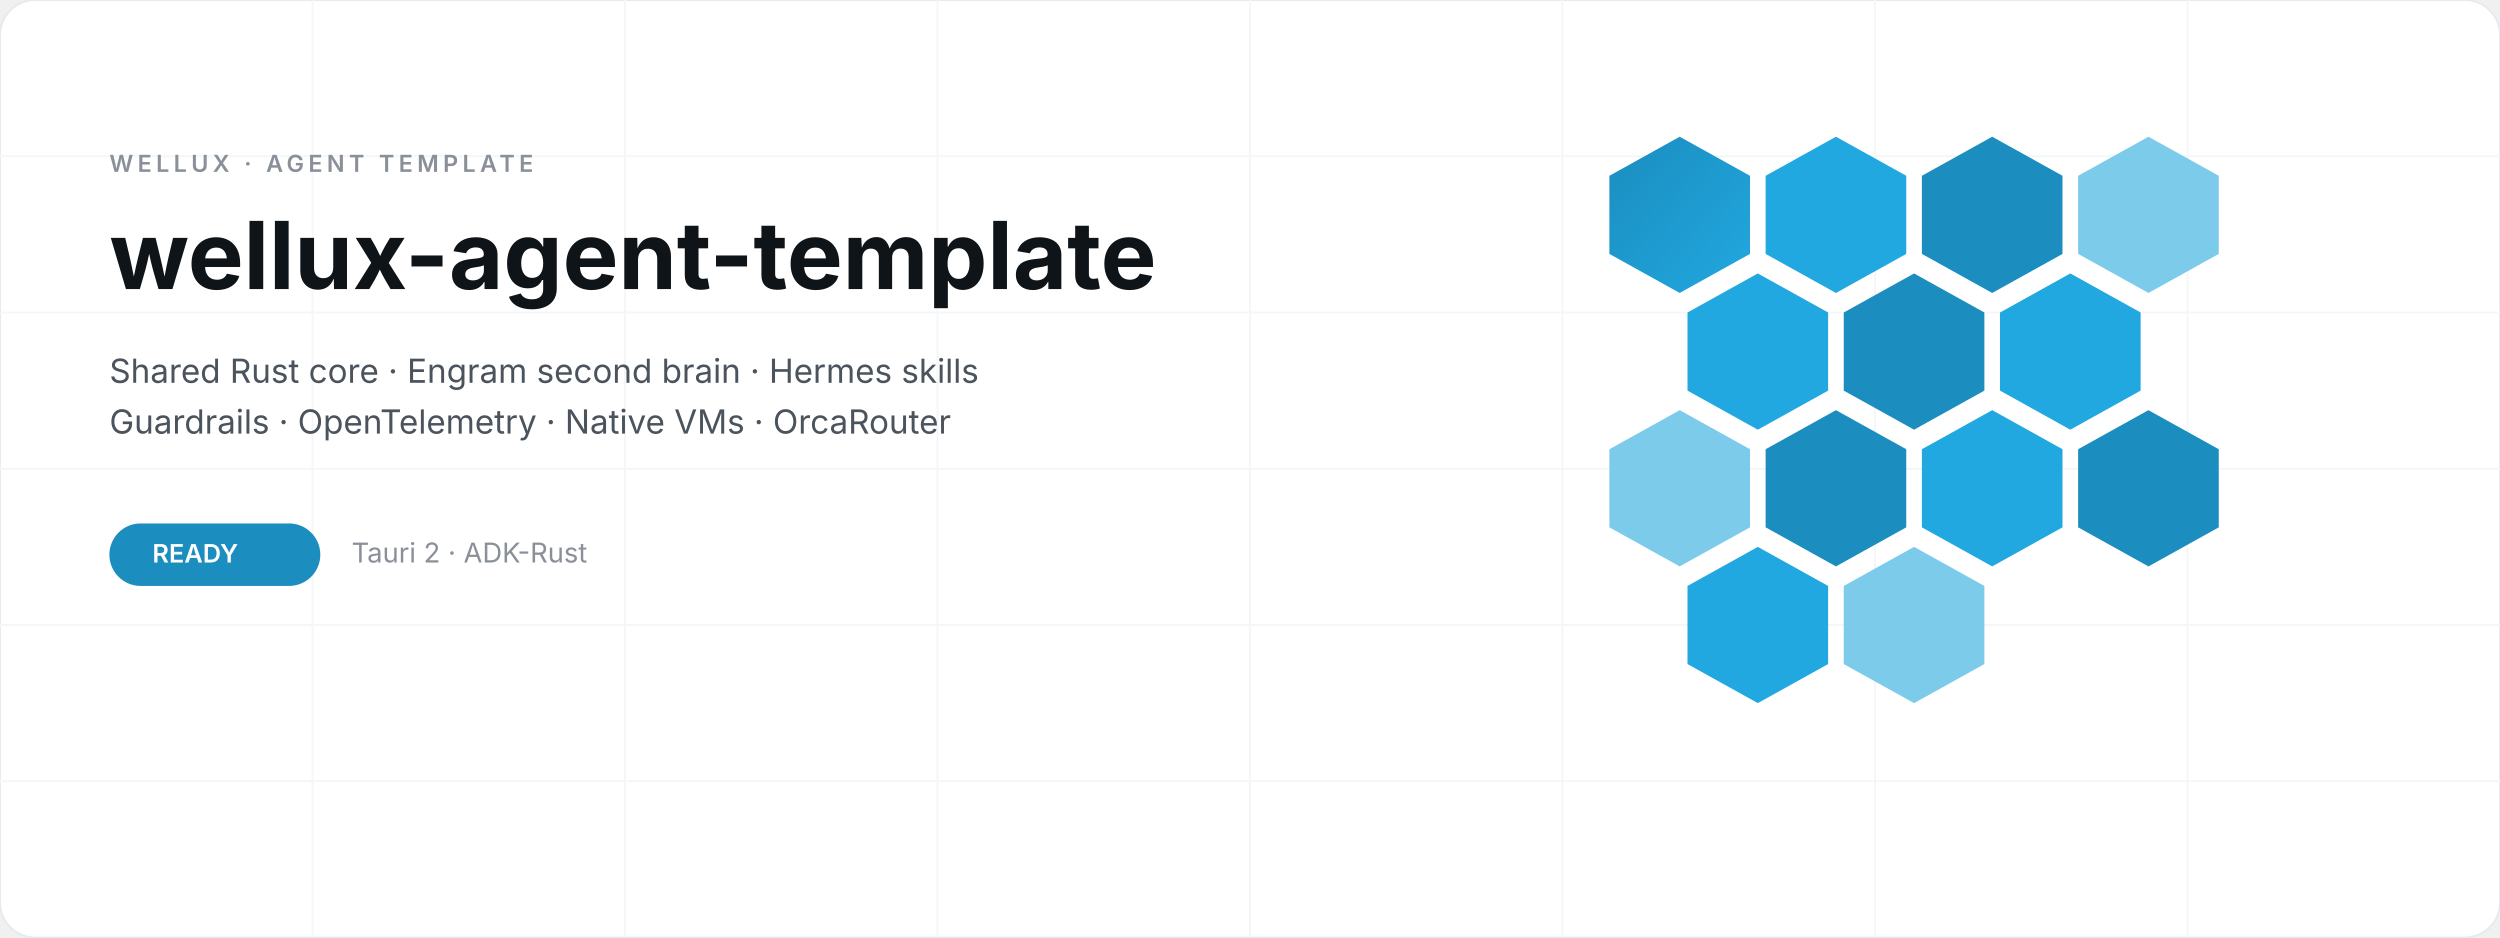
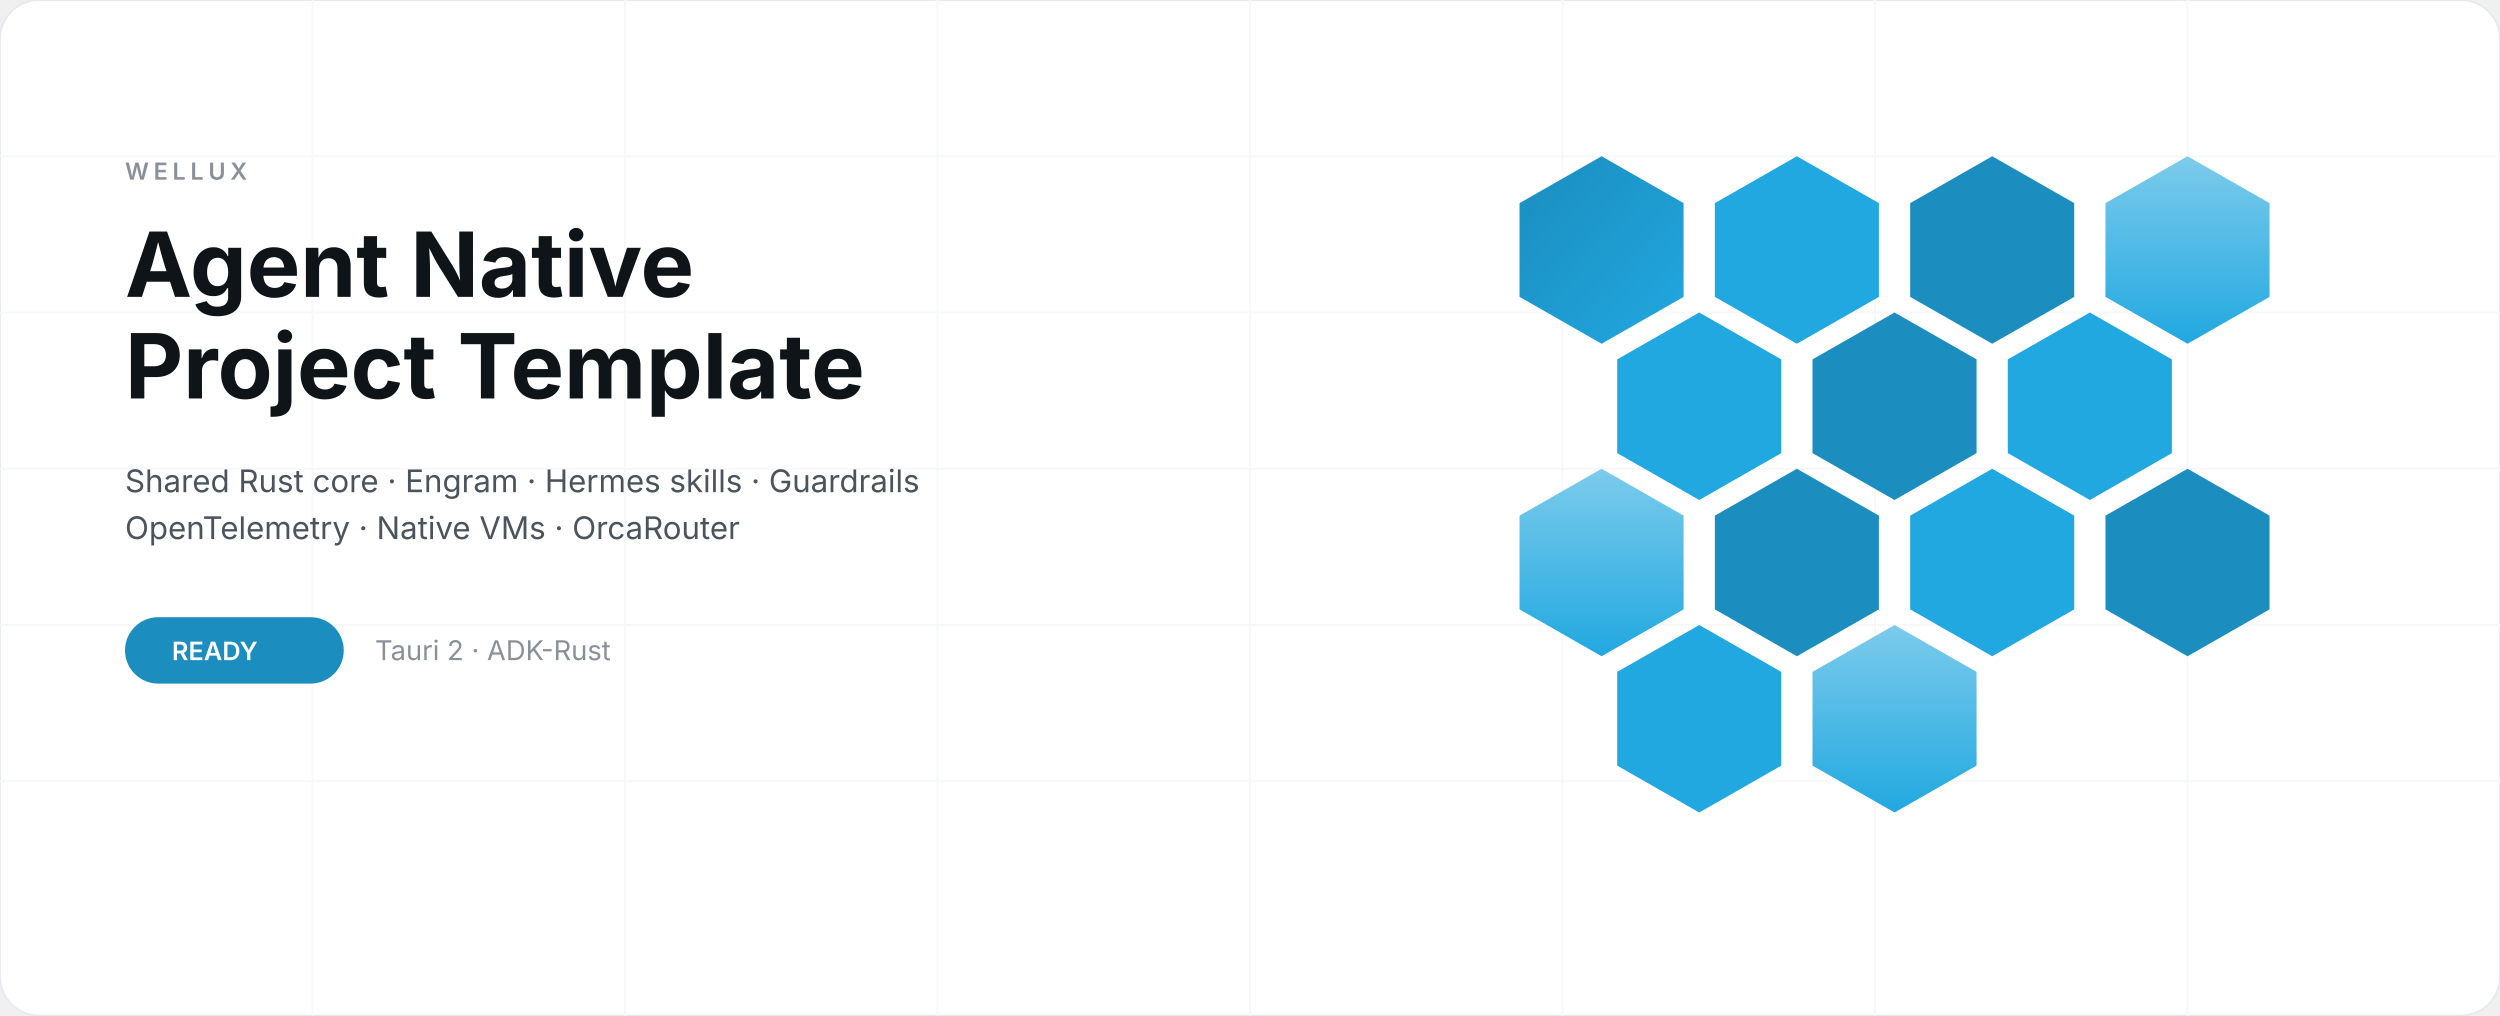
- <svg xmlns="http://www.w3.org/2000/svg" viewBox="0 0 1280 480" width="100%">
+ <svg xmlns="http://www.w3.org/2000/svg" viewBox="0 0 1280 520" width="100%">
  <defs>
    <style>
-       .rise { animation: rise .8s cubic-bezier(.16,.84,.32,1) both; }
-       .drop { animation: drop .65s cubic-bezier(.16,.84,.32,1) both; }
-       @keyframes rise { from { opacity: 0; transform: translateY(12px); } to { opacity: 1; transform: none; } }
-       @keyframes drop { from { opacity: 0; transform: translateY(-22px); } to { opacity: 1; transform: none; } }
-       @media (prefers-reduced-motion: reduce) { .rise, .drop { animation: none; } }
+       .rise { animation: rise .9s cubic-bezier(.16,.84,.32,1) both; }
+       .drop { animation: drop .7s cubic-bezier(.16,.84,.32,1) both; }
+       .float { animation: float 4s ease-in-out infinite; }
+       @keyframes rise { from { opacity: 0; transform: translateY(16px); } to { opacity: 1; transform: none; } }
+       @keyframes drop { from { opacity: 0; transform: translateY(-28px) rotateX(20deg); } to { opacity: 1; transform: none; } }
+       @keyframes float { 0%,100% { transform: translateY(0); } 50% { transform: translateY(-6px); } }
+       @media (prefers-reduced-motion: reduce) { .rise, .drop, .float { animation: none; } }
    </style>
    <clipPath id="wall">
-       <rect x="780" y="24" width="470" height="430" />
+       <rect x="740" y="20" width="500" height="480" />
    </clipPath>
-     <linearGradient id="g1" x1="0" y1="0" x2="1" y2="1">
+     <linearGradient id="gBlue" x1="0" y1="0" x2="1" y2="1">
      <stop offset="0%" stop-color="#1B8DBE" />
      <stop offset="100%" stop-color="#21A8E0" />
    </linearGradient>
+     <linearGradient id="gLight" x1="0" y1="0" x2="0" y2="1">
+       <stop offset="0%" stop-color="#7CCBEB" />
+       <stop offset="100%" stop-color="#21A8E0" />
+     </linearGradient>
  </defs>
-   <rect width="1280" height="480" rx="18" fill="#FFFFFF" stroke="#E6EAEE" />
-   <g stroke="#F4F6F8" stroke-width="1" fill="none">
+   <rect width="1280" height="520" rx="20" fill="#FFFFFF" stroke="#E6EAEE" />
+   <g stroke="#F6F8FA" stroke-width="1" fill="none">
    <path d="M0 80 H1280 M0 160 H1280 M0 240 H1280 M0 320 H1280 M0 400 H1280" />
-     <path d="M160 0 V480 M320 0 V480 M480 0 V480 M640 0 V480 M800 0 V480 M960 0 V480 M1120 0 V480" />
+     <path d="M160 0 V520 M320 0 V520 M480 0 V520 M640 0 V520 M800 0 V520 M960 0 V520 M1120 0 V520" />
  </g>
-   <text class="rise" x="56" y="88" font-family="system-ui, -apple-system, sans-serif" font-size="12" font-weight="600" fill="#8A9099" letter-spacing="2.2">WELLUX · AGENT TEMPLATE</text>
-   <text class="rise" x="56" y="148" font-family="system-ui, -apple-system, sans-serif" font-size="48" font-weight="700" fill="#0F1419" style="animation-delay:.1s">wellux-agent-template</text>
-   <text class="rise" x="56" y="196" font-family="system-ui, -apple-system, sans-serif" font-size="17" fill="#4B535D" style="animation-delay:.2s">Shared Rust core · Engram second brain · Hermes skills</text>
-   <text class="rise" x="56" y="222" font-family="system-ui, -apple-system, sans-serif" font-size="17" fill="#4B535D" style="animation-delay:.25s">Guardrails · OpenTelemetry · Native VMs · OrcaRouter</text>
-   <g class="rise" style="animation-delay:.35s">
-     <rect x="56" y="268" width="108" height="32" rx="16" fill="#1B8DBE" />
-     <text x="78" y="288" font-family="system-ui, -apple-system, sans-serif" font-size="13" font-weight="600" fill="#FFFFFF">READY</text>
-     <text x="180" y="288" font-family="system-ui, -apple-system, sans-serif" font-size="14" fill="#8A9099">Tauri 2 · ADK-Rust</text>
+   <text class="rise" x="64" y="92" font-family="system-ui, -apple-system, sans-serif" font-size="12" font-weight="600" fill="#8A9099" letter-spacing="2.4">WELLUX</text>
+   <text class="rise" x="64" y="152" font-family="system-ui, -apple-system, sans-serif" font-size="46" font-weight="700" fill="#0F1419" style="animation-delay:.08s">Agent Native</text>
+   <text class="rise" x="64" y="204" font-family="system-ui, -apple-system, sans-serif" font-size="46" font-weight="700" fill="#0F1419" style="animation-delay:.16s">Project Template</text>
+   <text class="rise" x="64" y="252" font-family="system-ui, -apple-system, sans-serif" font-size="16" fill="#4B535D" style="animation-delay:.28s">Shared Rust core · Engram · Hermes skills · Guardrails</text>
+   <text class="rise" x="64" y="276" font-family="system-ui, -apple-system, sans-serif" font-size="16" fill="#4B535D" style="animation-delay:.32s">OpenTelemetry · Native VMs · OrcaRouter</text>
+   <g class="rise" style="animation-delay:.42s">
+     <rect x="64" y="316" width="112" height="34" rx="17" fill="#1B8DBE" />
+     <text x="88" y="338" font-family="system-ui, -apple-system, sans-serif" font-size="13" font-weight="600" fill="#FFFFFF">READY</text>
+     <text x="192" y="338" font-family="system-ui, -apple-system, sans-serif" font-size="14" fill="#8A9099">Tauri 2 · ADK-Rust</text>
  </g>
  <g clip-path="url(#wall)">
-     <path class="drop" d="M860 70 l36 20 v40 l-36 20 l-36-20 v-40 z" fill="url(#g1)" style="animation-delay:.3s" />
-     <path class="drop" d="M940 70 l36 20 v40 l-36 20 l-36-20 v-40 z" fill="#21A8E0" style="animation-delay:.4s" />
-     <path class="drop" d="M1020 70 l36 20 v40 l-36 20 l-36-20 v-40 z" fill="#1B8DBE" style="animation-delay:.5s" />
-     <path class="drop" d="M1100 70 l36 20 v40 l-36 20 l-36-20 v-40 z" fill="#7CCBEB" style="animation-delay:.6s" />
-     <path class="drop" d="M900 140 l36 20 v40 l-36 20 l-36-20 v-40 z" fill="#21A8E0" style="animation-delay:.45s" />
-     <path class="drop" d="M980 140 l36 20 v40 l-36 20 l-36-20 v-40 z" fill="#1B8DBE" style="animation-delay:.55s" />
-     <path class="drop" d="M1060 140 l36 20 v40 l-36 20 l-36-20 v-40 z" fill="#21A8E0" style="animation-delay:.65s" />
-     <path class="drop" d="M860 210 l36 20 v40 l-36 20 l-36-20 v-40 z" fill="#7CCBEB" style="animation-delay:.6s" />
-     <path class="drop" d="M940 210 l36 20 v40 l-36 20 l-36-20 v-40 z" fill="#1B8DBE" style="animation-delay:.7s" />
-     <path class="drop" d="M1020 210 l36 20 v40 l-36 20 l-36-20 v-40 z" fill="#21A8E0" style="animation-delay:.8s" />
-     <path class="drop" d="M1100 210 l36 20 v40 l-36 20 l-36-20 v-40 z" fill="#1B8DBE" style="animation-delay:.9s" />
-     <path class="drop" d="M900 280 l36 20 v40 l-36 20 l-36-20 v-40 z" fill="#21A8E0" style="animation-delay:.75s" />
-     <path class="drop" d="M980 280 l36 20 v40 l-36 20 l-36-20 v-40 z" fill="#7CCBEB" style="animation-delay:.85s" />
+     <path class="drop float" d="M820 80 l42 24 v48 l-42 24 l-42-24 v-48 z" fill="url(#gBlue)" style="animation-delay:.25s" />
+     <path class="drop float" d="M920 80 l42 24 v48 l-42 24 l-42-24 v-48 z" fill="#21A8E0" style="animation-delay:.35s" />
+     <path class="drop float" d="M1020 80 l42 24 v48 l-42 24 l-42-24 v-48 z" fill="#1B8DBE" style="animation-delay:.45s" />
+     <path class="drop float" d="M1120 80 l42 24 v48 l-42 24 l-42-24 v-48 z" fill="url(#gLight)" style="animation-delay:.55s" />
+     <path class="drop float" d="M870 160 l42 24 v48 l-42 24 l-42-24 v-48 z" fill="#21A8E0" style="animation-delay:.4s" />
+     <path class="drop float" d="M970 160 l42 24 v48 l-42 24 l-42-24 v-48 z" fill="#1B8DBE" style="animation-delay:.5s" />
+     <path class="drop float" d="M1070 160 l42 24 v48 l-42 24 l-42-24 v-48 z" fill="#21A8E0" style="animation-delay:.6s" />
+     <path class="drop float" d="M820 240 l42 24 v48 l-42 24 l-42-24 v-48 z" fill="url(#gLight)" style="animation-delay:.55s" />
+     <path class="drop float" d="M920 240 l42 24 v48 l-42 24 l-42-24 v-48 z" fill="#1B8DBE" style="animation-delay:.65s" />
+     <path class="drop float" d="M1020 240 l42 24 v48 l-42 24 l-42-24 v-48 z" fill="#21A8E0" style="animation-delay:.75s" />
+     <path class="drop float" d="M1120 240 l42 24 v48 l-42 24 l-42-24 v-48 z" fill="#1B8DBE" style="animation-delay:.85s" />
+     <path class="drop float" d="M870 320 l42 24 v48 l-42 24 l-42-24 v-48 z" fill="#21A8E0" style="animation-delay:.7s" />
+     <path class="drop float" d="M970 320 l42 24 v48 l-42 24 l-42-24 v-48 z" fill="url(#gLight)" style="animation-delay:.8s" />
  </g>
</svg>
